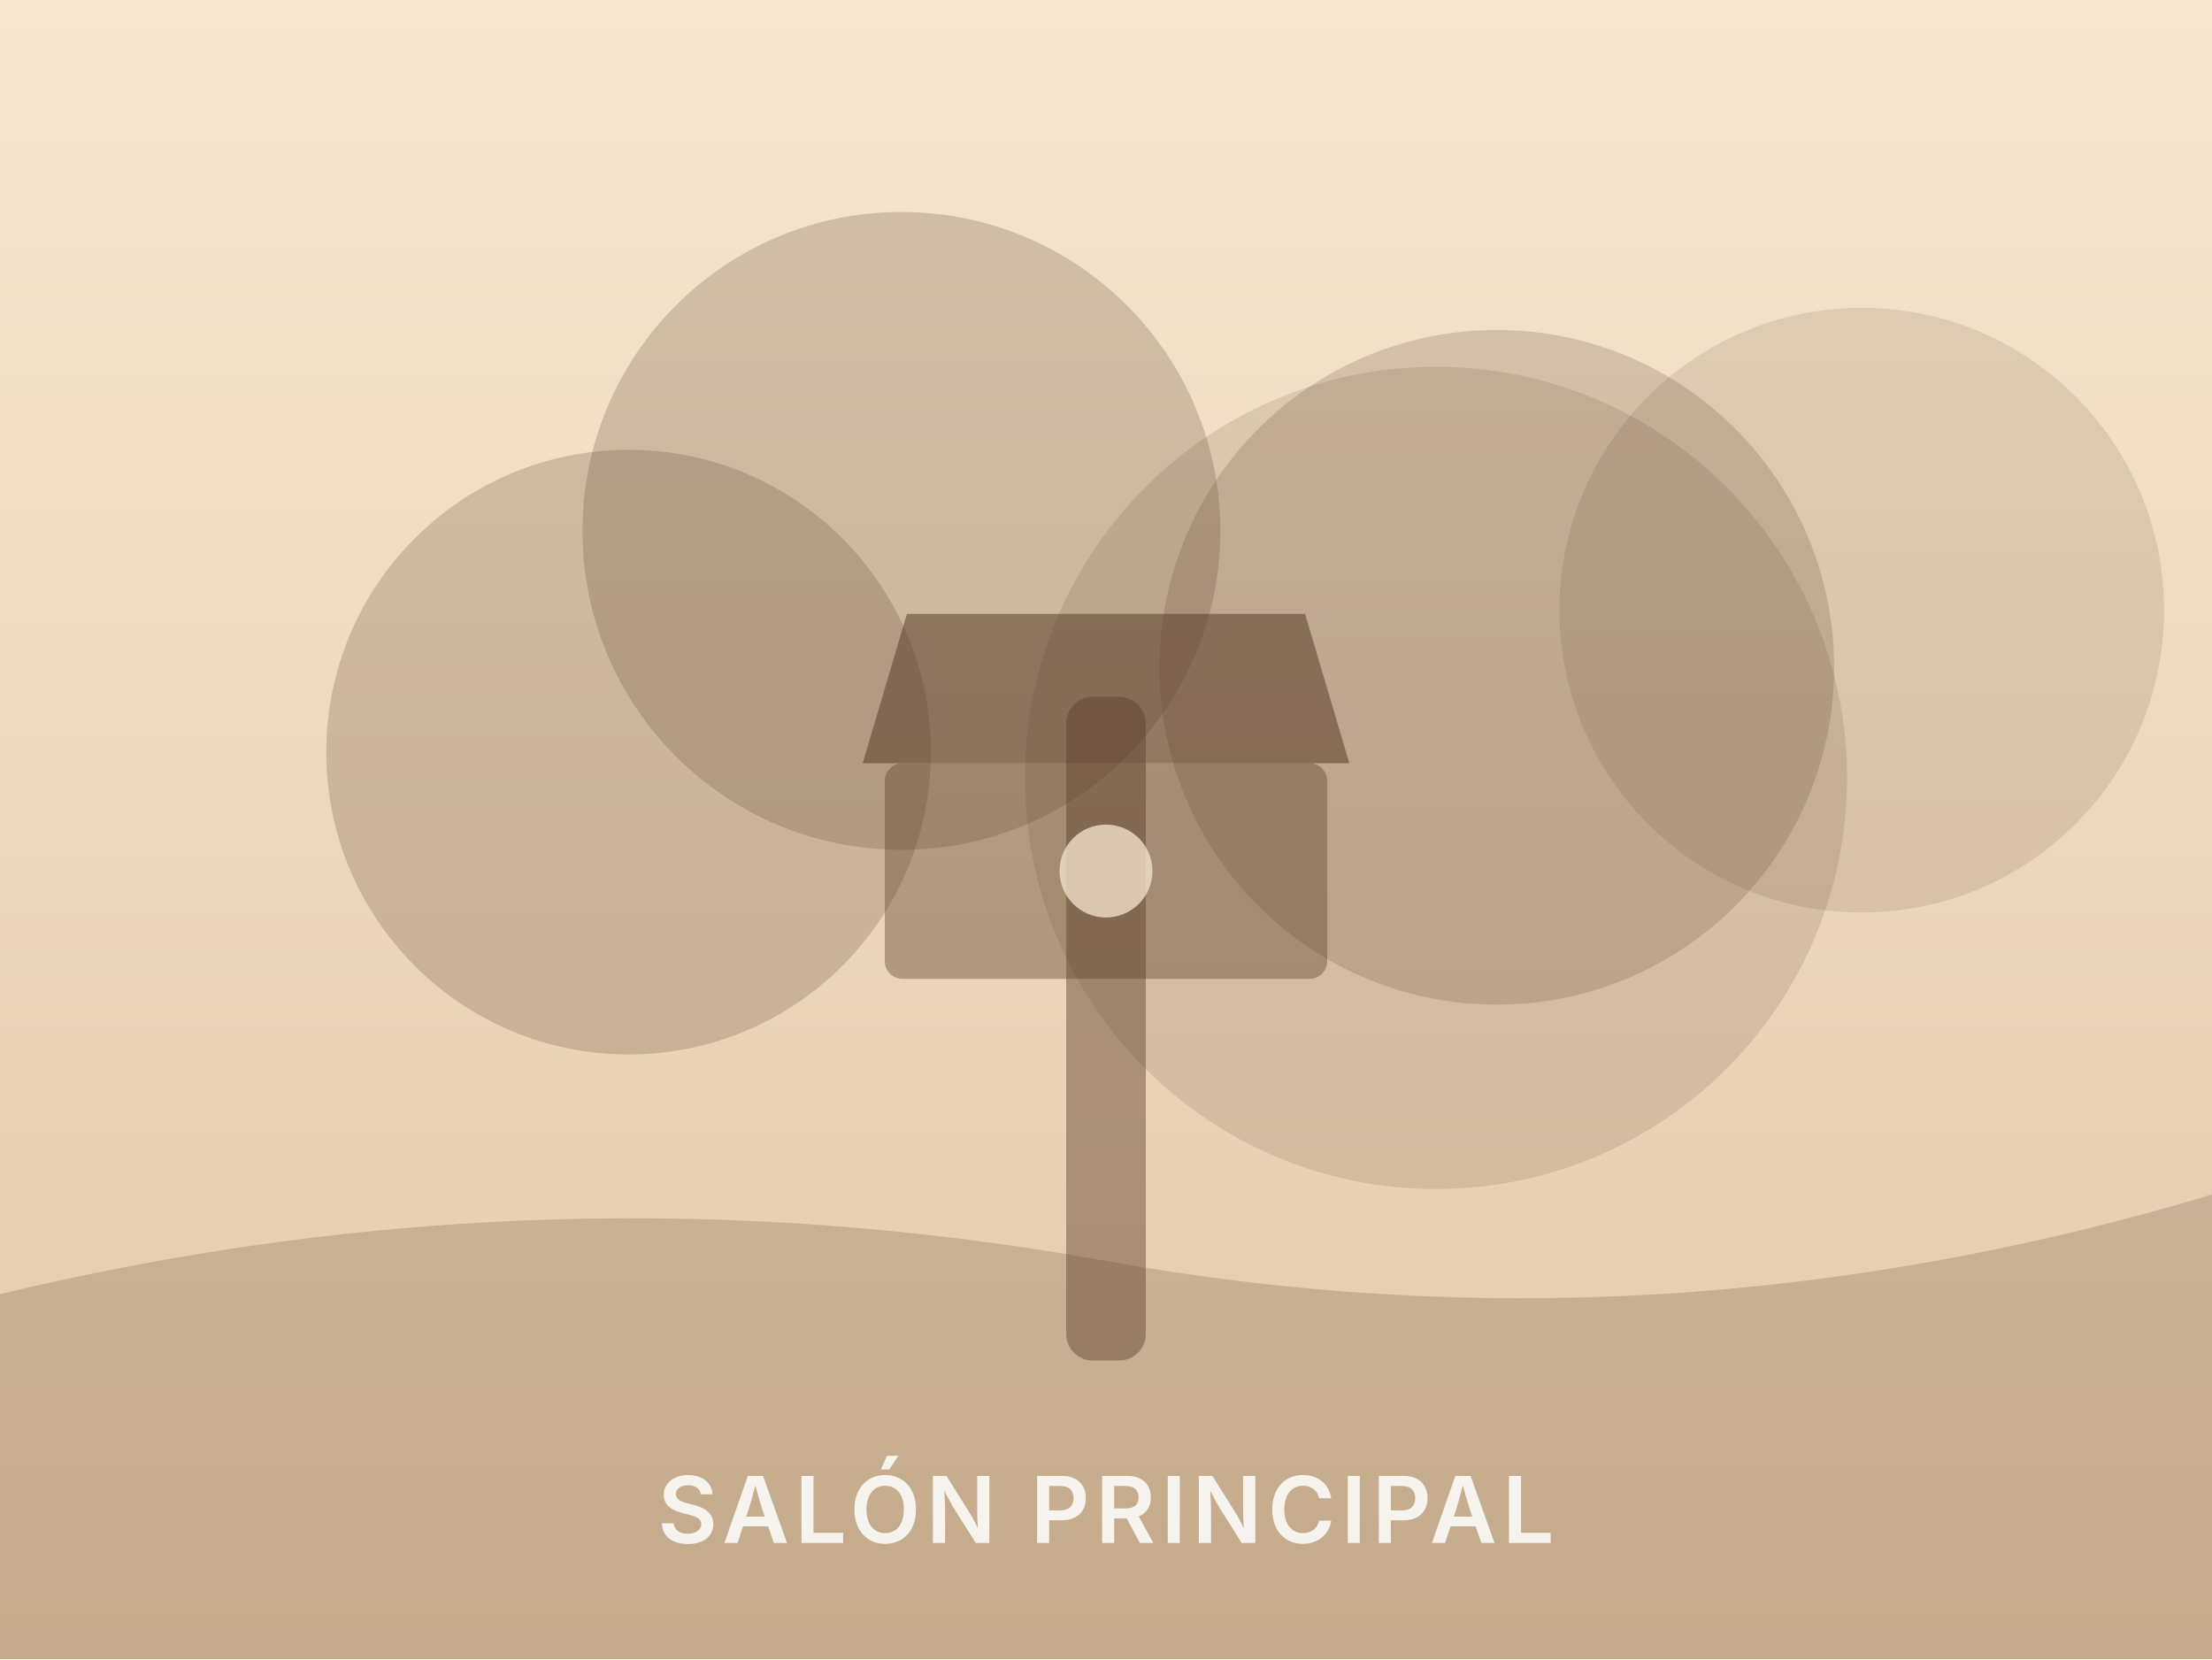
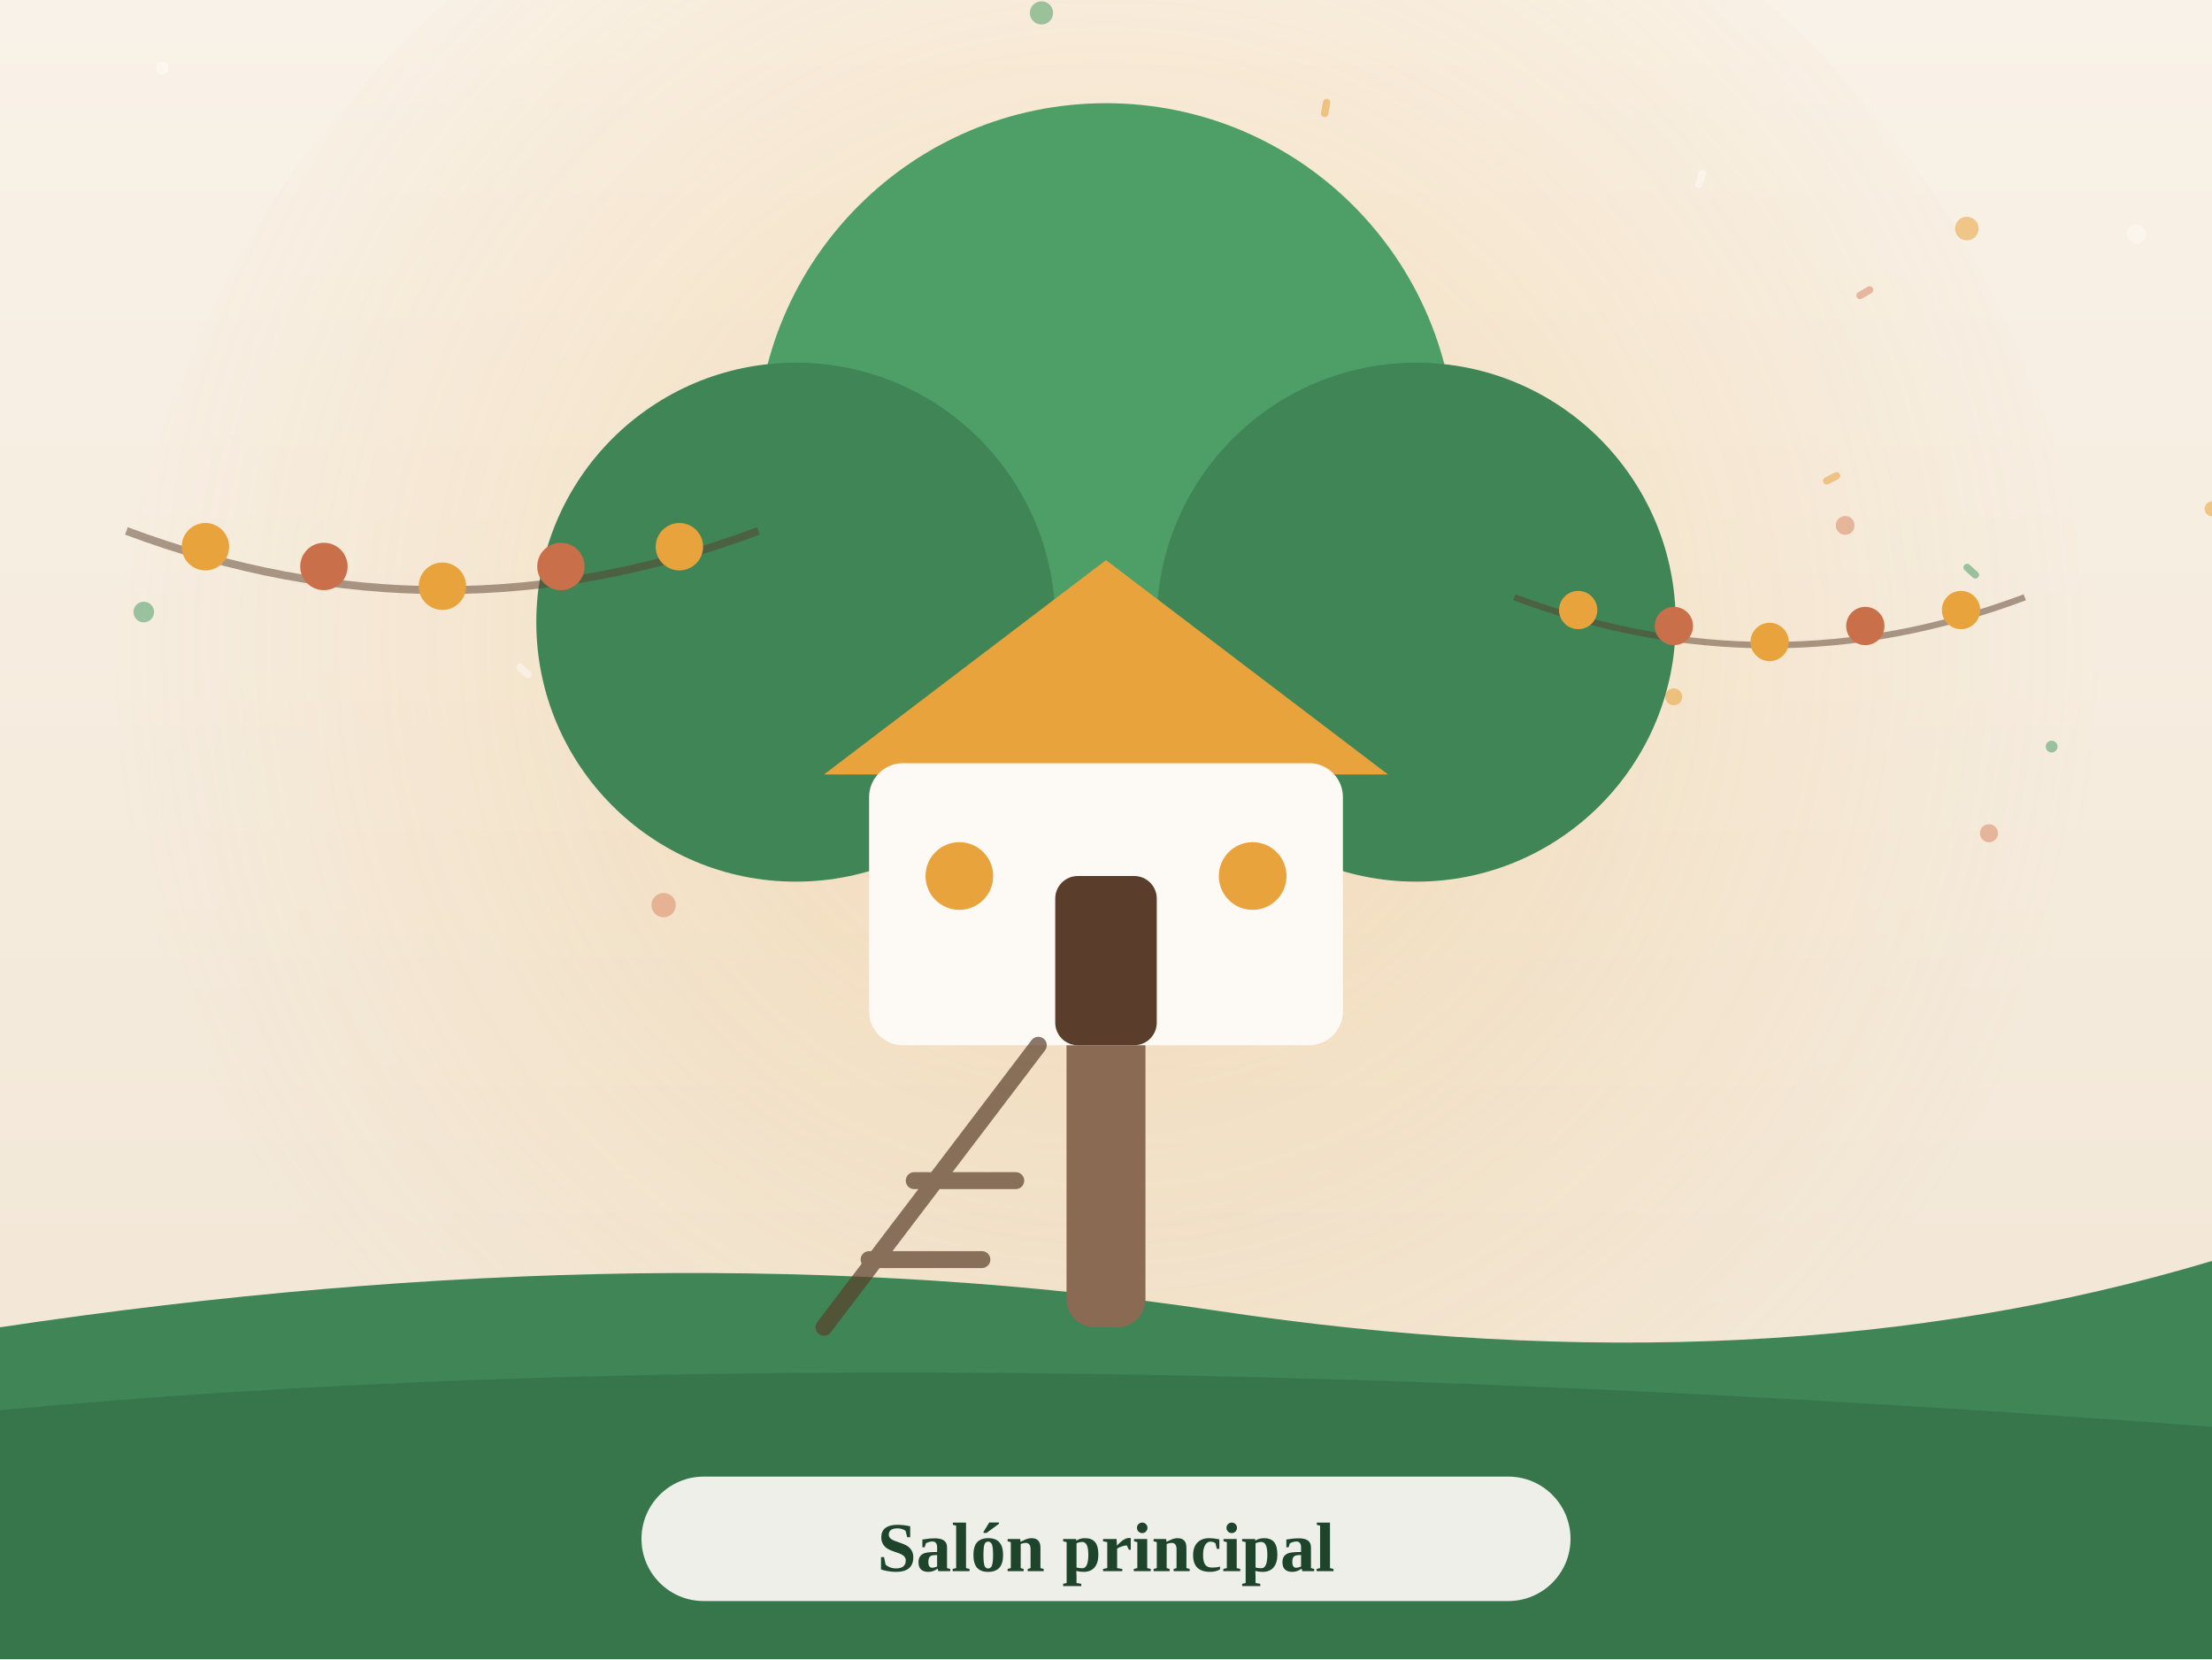
<svg xmlns="http://www.w3.org/2000/svg" viewBox="0 0 1200 900" width="1200" height="900" role="img" aria-label="Salón principal">
  <defs>
-     <linearGradient id="bg" x1="0" y1="0" x2="0" y2="1">
-       <stop offset="0%" stop-color="#F6E7D2" />
-       <stop offset="100%" stop-color="#E2C9A6" />
+     <linearGradient id="sky" x1="0" y1="0" x2="0" y2="1">
+       <stop offset="0" stop-color="#F9F2E8" />
+       <stop offset="1" stop-color="#F1E5D3" />
    </linearGradient>
+     <radialGradient id="glow" cx=".5" cy=".45" r=".5">
+       <stop offset="0" stop-color="#E8A33D" stop-opacity="0.25" />
+       <stop offset="1" stop-color="#E8A33D" stop-opacity="0" />
+     </radialGradient>
  </defs>
-   <rect width="1200" height="900" fill="url(#bg)" />
-   <circle cx="489" cy="288" r="173" fill="#5A3E2B" opacity="0.23" />
-   <circle cx="812" cy="362" r="183" fill="#5A3E2B" opacity="0.20" />
-   <circle cx="1010" cy="331" r="164" fill="#5A3E2B" opacity="0.14" />
-   <circle cx="341" cy="408" r="164" fill="#5A3E2B" opacity="0.23" />
-   <circle cx="779" cy="422" r="223" fill="#5A3E2B" opacity="0.15" />
-   <path d="M0 702 Q 300 630 600 684 T 1200 648 L 1200 900 L 0 900 Z" fill="#5A3E2B" opacity="0.22" />
-   <rect x="578.4" y="378" width="43.2" height="360" rx="14.4" fill="#5A3E2B" opacity="0.45" />
-   <path d="M468 414 h 264 l -24 -81 h -216 Z" fill="#5A3E2B" opacity="0.55" />
-   <rect x="480" y="414" width="240" height="117" rx="9.6" fill="#5A3E2B" opacity="0.4" />
-   <circle cx="600" cy="472.5" r="25.2" fill="#F6E7D2" opacity="0.75" />
-   <text x="600" y="837" font-family="Inter, system-ui, sans-serif" font-size="50" font-weight="600" fill="#ffffff" opacity="0.85" text-anchor="middle" letter-spacing="0.06em">SALÓN PRINCIPAL</text>
+   <rect width="1200" height="900" fill="url(#sky)" />
+   <circle cx="600" cy="405" r="540" fill="url(#glow)" />
+   <rect x="999" y="259" width="10" height="4" rx="2" fill="#E8A33D" opacity=".55" transform="rotate(153 999 259)" />
+   <circle cx="1001" cy="285" r="5.1" fill="#D98A68" opacity="0.55" />
+   <circle cx="565" cy="7" r="6.3" fill="#4E9E68" opacity="0.55" />
+   <rect x="926" y="93" width="10" height="4" rx="2" fill="#FDFAF5" opacity=".55" transform="rotate(108 926 93)" />
+   <circle cx="1200" cy="276" r="4.0" fill="#E8A33D" opacity="0.55" />
+   <circle cx="360" cy="491" r="6.6" fill="#D98A68" opacity="0.55" />
+   <rect x="1067" y="305" width="10" height="4" rx="2" fill="#4E9E68" opacity=".55" transform="rotate(42 1067 305)" />
+   <circle cx="1159" cy="127" r="5.2" fill="#FDFAF5" opacity="0.55" />
+   <circle cx="1067" cy="124" r="6.4" fill="#E8A33D" opacity="0.55" />
+   <rect x="1017" y="158" width="10" height="4" rx="2" fill="#D98A68" opacity=".55" transform="rotate(150 1017 158)" />
+   <circle cx="1113" cy="405" r="3.2" fill="#4E9E68" opacity="0.55" />
+   <circle cx="88" cy="37" r="3.5" fill="#FDFAF5" opacity="0.55" />
+   <rect x="722" y="54" width="10" height="4" rx="2" fill="#E8A33D" opacity=".55" transform="rotate(100 722 54)" />
+   <circle cx="484" cy="348" r="5.0" fill="#D98A68" opacity="0.55" />
+   <circle cx="78" cy="332" r="5.6" fill="#4E9E68" opacity="0.55" />
+   <rect x="282" y="359" width="10" height="4" rx="2" fill="#FDFAF5" opacity=".55" transform="rotate(43 282 359)" />
+   <circle cx="908" cy="378" r="4.6" fill="#E8A33D" opacity="0.55" />
+   <circle cx="1079" cy="452" r="4.9" fill="#D98A68" opacity="0.55" />
+   <path d="M0 720 Q 360 666 660 711 T 1200 684 V 900 H 0Z" fill="#3F8556" />
+   <path d="M0 765 Q 480 720 1200 774 V 900 H 0Z" fill="#1E442C" opacity=".25" />
+   <g transform="translate(600 720)">
+     <rect x="-21.42" y="-351.9" width="42.84" height="351.9" rx="15.3" fill="#8A6A52" />
+     <circle cx="0" cy="-474.3" r="189.72" fill="#4E9E68" />
+     <circle cx="-168.3" cy="-382.5" r="140.76" fill="#3F8556" />
+     <circle cx="168.3" cy="-382.5" r="140.76" fill="#3F8556" />
+     <path d="M-153 -299.88 L0 -416.16 L153 -299.88Z" fill="#E8A33D" />
+     <rect x="-128.52" y="-306" width="257.04" height="153" rx="18.36" fill="#FDFAF5" />
+     <rect x="-27.54" y="-244.8" width="55.08" height="91.8" rx="12.24" fill="#5A3E2B" />
+     <circle cx="-79.56" cy="-244.8" r="18.36" fill="#E8A33D" />
+     <circle cx="79.56" cy="-244.8" r="18.36" fill="#E8A33D" />
+     <path d="M-153 0 L-36.72 -153 M-128.52 -36.72 H-67.32 M-104.04 -79.56 H-48.96" stroke="#5A3E2B" stroke-width="9.18" stroke-linecap="round" opacity=".7" />
+   </g>
+   <g transform="translate(240 288) scale(2.142857)">
+     <path d="M-80 0 Q0 30 80 0" stroke="#5A3E2B" stroke-width="2" fill="none" opacity=".5" />
+     <circle cx="-60" cy="4" r="6" fill="#E8A33D" />
+     <circle cx="-30" cy="9" r="6" fill="#C96F4A" />
+     <circle cx="0" cy="14" r="6" fill="#E8A33D" />
+     <circle cx="30" cy="9" r="6" fill="#C96F4A" />
+     <circle cx="60" cy="4" r="6" fill="#E8A33D" />
+   </g>
+   <g transform="translate(960 324) scale(1.730769)">
+     <path d="M-80 0 Q0 30 80 0" stroke="#5A3E2B" stroke-width="2" fill="none" opacity=".5" />
+     <circle cx="-60" cy="4" r="6" fill="#E8A33D" />
+     <circle cx="-30" cy="9" r="6" fill="#C96F4A" />
+     <circle cx="0" cy="14" r="6" fill="#E8A33D" />
+     <circle cx="30" cy="9" r="6" fill="#C96F4A" />
+     <circle cx="60" cy="4" r="6" fill="#E8A33D" />
+   </g>
+   <g transform="translate(600 841.5)">
+     <rect x="-252" y="-40.5" width="504" height="67.5" rx="33.75" fill="#FDFAF5" opacity=".92" />
+     <text y="10.8" font-family="Fraunces, Georgia, 'Times New Roman', serif" font-size="38" font-weight="600" fill="#1E442C" text-anchor="middle">Salón principal</text>
+   </g>
</svg>
